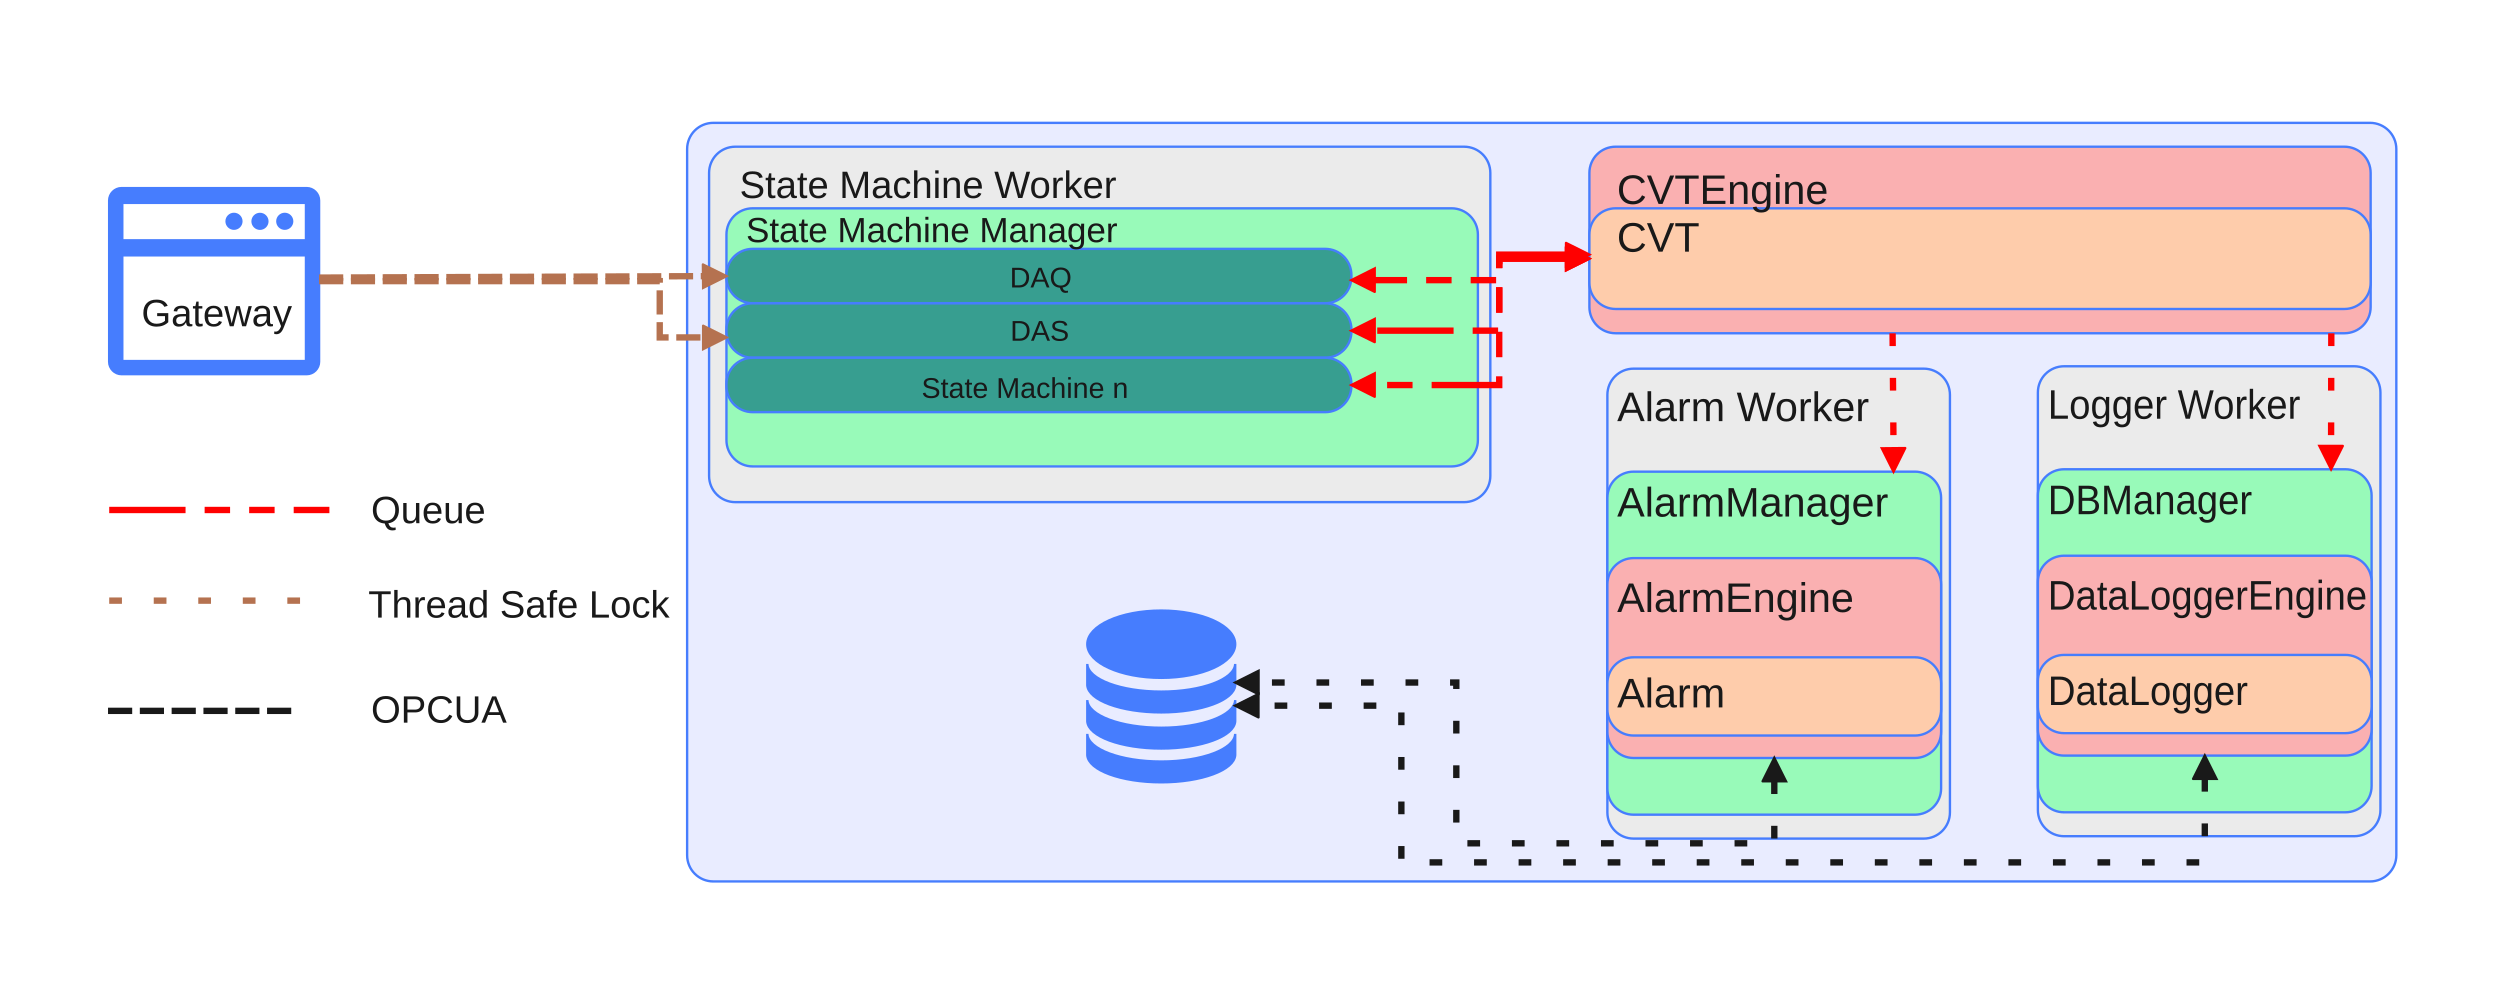
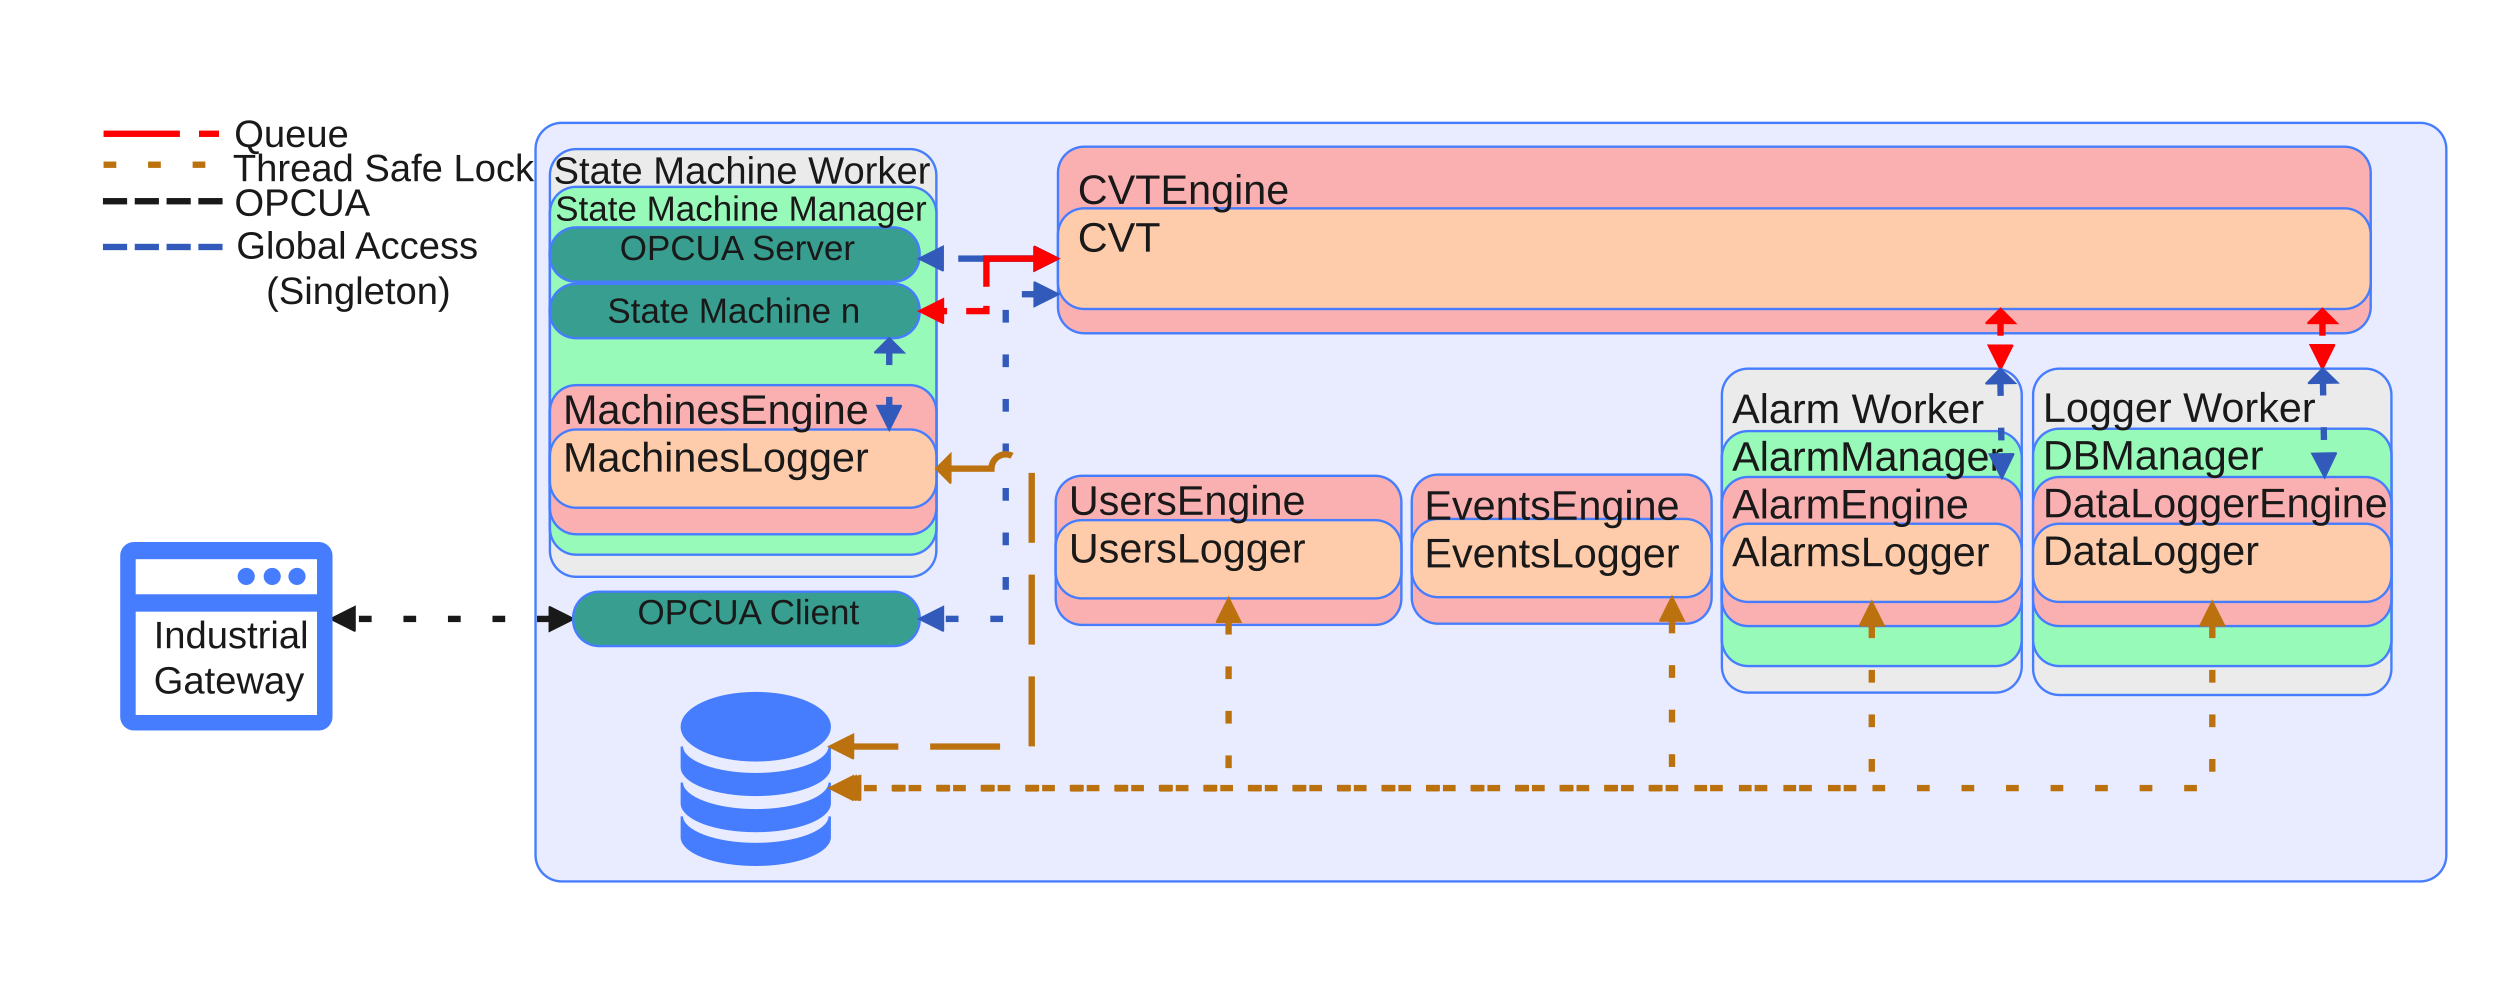
- <svg xmlns="http://www.w3.org/2000/svg" viewBox="0 0 1048 413" width="1048" height="413" version="1.1" id="svg69">
+ <svg xmlns="http://www.w3.org/2000/svg" viewBox="0 0 1048 413" height="413" width="1048" version="1.1" id="svg91">
  <defs id="defs2">
-     <linearGradient x2="3.497" y1="56" gradientUnits="userSpaceOnUse" x1="50.182" id="watermark_linear" y2="-11.905">
+     <linearGradient x2="3.497" y1="56" id="watermark_linear" x1="50.182" y2="-11.905" gradientUnits="userSpaceOnUse">
      <stop stop-color="#0066FF" id="stop1" />
      <stop stop-color="#66CCFF" offset="1" id="stop2" />
    </linearGradient>
  </defs>
-   <g transform="translate(5.5,5.5)" id="page1">
-     <rect x="0" fill="none" width="1038" y="0" height="403" id="rect2" />
-     <g transform="translate(282.543,46)" id="group1">
-       <path d="M11.0,.0L705.5,.0C711.5,.0,716.5,4.9,716.5,11.0L716.5,307.0C716.5,313.1,711.5,318.0,705.5,318.0L11.0,318.0C4.9,318.0,.0,313.1,.0,307.0L.0,11.0C.0,4.9,4.9,.0,11.0,.0z" stroke="#467dfe" stroke-width="1" fill="#e9ecff" id="shape2" fill-rule="nonzero" />
-     </g>
-     <g transform="translate(848.7786,148.041)" id="group3">
-       <path d="M11.0,.0L132.6,.0C138.7,.0,143.6,4.9,143.6,11.0L143.6,186.0C143.6,192.1,138.7,197.0,132.6,197.0L11.0,197.0C4.9,197.0,.0,192.1,.0,186.0L.0,11.0C.0,4.9,4.9,.0,11.0,.0z" stroke="#467dfe" stroke-width="1" fill="#ebebeb" id="shape4" fill-rule="nonzero" />
-     </g>
-     <g transform="translate(660.774,56)" id="group5">
-       <path d="M11.0,.0L316.5,.0C322.6,.0,327.5,4.9,327.5,11.0L327.5,67.2C327.5,73.3,322.6,78.2,316.5,78.2L11.0,78.2C4.9,78.2,.0,73.3,.0,67.2L.0,11.0C.0,4.9,4.9,.0,11.0,.0z" stroke="#467dfe" stroke-width="1" fill="#fab0b1" id="shape6" fill-rule="nonzero" />
-     </g>
-     <g transform="translate(450.2953,250.454)" id="group7">
+   <g id="page1" transform="translate(5.5,5.5)">
+     <rect y="0" height="403" x="0" fill="none" width="1038" id="rect2" />
+     <g id="group1" transform="translate(219,46)">
+       <path stroke-width="1" id="shape2" d="M11.0,.0L790.0,.0C796.1,.0,801.0,4.9,801.0,11.0L801.0,307.0C801.0,313.1,796.1,318.0,790.0,318.0L11.0,318.0C4.9,318.0,.0,313.1,.0,307.0L.0,11.0C.0,4.9,4.9,.0,11.0,.0z" fill="#e9ecff" stroke="#467dfe" fill-rule="nonzero" />
+     </g>
+     <g id="group3" transform="translate(846.7786,149.041)">
+       <path stroke-width="1" id="shape4" d="M11.0,.0L139.2,.0C145.3,.0,150.2,4.9,150.2,11.0L150.2,125.8C150.2,131.9,145.3,136.8,139.2,136.8L11.0,136.8C4.9,136.8,.0,131.9,.0,125.8L.0,11.0C.0,4.9,4.9,.0,11.0,.0z" fill="#ebebeb" stroke="#467dfe" fill-rule="nonzero" />
+     </g>
+     <g id="group5" transform="translate(438,56)">
+       <path stroke-width="1" id="shape6" d="M11.0,.0L539.3,.0C545.4,.0,550.3,4.9,550.3,11.0L550.3,67.2C550.3,73.3,545.4,78.2,539.3,78.2L11.0,78.2C4.9,78.2,.0,73.3,.0,67.2L.0,11.0C.0,4.9,4.9,.0,11.0,.0z" fill="#fab0b1" stroke="#467dfe" fill-rule="nonzero" />
+     </g>
+     <g id="group7" transform="translate(280.3182,285.041)">
      <g id="group9">
-         <path d="M31.0,28.2C48.1,28.2,62.0,21.9,62.0,14.1C62.0,6.3,48.1,.0,31.0,.0C13.9,.0,.0,6.3,.0,14.1C.0,21.9,13.9,28.2,31.0,28.2z" stroke="#467dfe" stroke-width="1" fill="#467dfe" id="shape10" fill-rule="nonzero" />
-         <path d="M31.0,11.6C14.0,11.6,.2,6.4,.0,.0L.0,8.9C.4,15.2,14.1,20.3,31.0,20.3C47.8,20.3,61.6,15.2,62.0,8.9L62.0,.0C61.8,6.4,48.0,11.6,31.0,11.6z" stroke="#467dfe" stroke-width="1" fill="#467dfe" transform="translate(0,22.3804)" id="shape11" fill-rule="nonzero" />
-         <path d="M31.0,11.6C14.0,11.6,.2,6.4,.0,.0L.0,8.9C.4,15.2,14.1,20.3,31.0,20.3C47.8,20.3,61.6,15.2,62.0,8.9L62.0,.0C61.8,6.4,48.0,11.6,31.0,11.6z" stroke="#467dfe" stroke-width="1" fill="#467dfe" transform="translate(0,37.5247)" id="shape12" fill-rule="nonzero" />
-         <path d="M31.0,11.6C14.0,11.6,.2,6.4,.0,.0L.0,8.9C.4,15.2,14.1,20.3,31.0,20.3C47.8,20.3,61.6,15.2,62.0,8.9L62.0,.0C61.8,6.4,48.0,11.6,31.0,11.6z" stroke="#467dfe" stroke-width="1" fill="#467dfe" transform="translate(0,51.687)" id="shape13" fill-rule="nonzero" />
+         <path stroke-width="1" id="shape10" d="M31.0,28.2C48.1,28.2,62.0,21.9,62.0,14.1C62.0,6.3,48.1,.0,31.0,.0C13.9,.0,.0,6.3,.0,14.1C.0,21.9,13.9,28.2,31.0,28.2z" fill="#467dfe" stroke="#467dfe" fill-rule="nonzero" />
+         <path stroke-width="1" id="shape11" d="M31.0,11.6C14.0,11.6,.2,6.4,.0,.0L.0,8.9C.4,15.2,14.1,20.3,31.0,20.3C47.8,20.3,61.6,15.2,62.0,8.9L62.0,.0C61.8,6.4,48.0,11.6,31.0,11.6z" transform="translate(0,22.3804)" fill="#467dfe" stroke="#467dfe" fill-rule="nonzero" />
+         <path stroke-width="1" id="shape12" d="M31.0,11.6C14.0,11.6,.2,6.4,.0,.0L.0,8.9C.4,15.2,14.1,20.3,31.0,20.3C47.8,20.3,61.6,15.2,62.0,8.9L62.0,.0C61.8,6.4,48.0,11.6,31.0,11.6z" transform="translate(0,37.5247)" fill="#467dfe" stroke="#467dfe" fill-rule="nonzero" />
+         <path stroke-width="1" id="shape13" d="M31.0,11.6C14.0,11.6,.2,6.4,.0,.0L.0,8.9C.4,15.2,14.1,20.3,31.0,20.3C47.8,20.3,61.6,15.2,62.0,8.9L62.0,.0C61.8,6.4,48.0,11.6,31.0,11.6z" transform="translate(0,51.687)" fill="#467dfe" stroke="#467dfe" fill-rule="nonzero" />
      </g>
    </g>
-     <g transform="translate(848.7786,191.215)" id="group14">
-       <path d="M11.0,.0L128.9,.0C135.0,.0,139.9,4.9,139.9,11.0L139.9,132.8C139.9,138.9,135.0,143.8,128.9,143.8L11.0,143.8C4.9,143.8,.0,138.9,.0,132.8L.0,11.0C.0,4.9,4.9,.0,11.0,.0z" stroke="#467dfe" stroke-width="1" fill="#98fab9" id="shape15" fill-rule="nonzero" />
-     </g>
-     <g transform="translate(660.774,81.8258)" id="group16">
-       <path d="M11.0,.0L316.5,.0C322.6,.0,327.5,4.9,327.5,11.0L327.5,31.2C327.5,37.2,322.6,42.2,316.5,42.2L11.0,42.2C4.9,42.2,.0,37.2,.0,31.2L.0,11.0C.0,4.9,4.9,.0,11.0,.0z" stroke="#467dfe" stroke-width="1" fill="#feccab" id="shape17" fill-rule="nonzero" />
-     </g>
-     <g transform="translate(668.3132,56.0002)" id="shape18">
+     <g id="group14" transform="translate(846.7786,174.215)">
+       <path stroke-width="1" id="shape15" d="M11.0,.0L139.2,.0C145.3,.0,150.2,4.9,150.2,11.0L150.2,88.5C150.2,94.6,145.3,99.5,139.2,99.5L11.0,99.5C4.9,99.5,.0,94.6,.0,88.5L.0,11.0C.0,4.9,4.9,.0,11.0,.0z" fill="#98fab9" stroke="#467dfe" fill-rule="nonzero" />
+     </g>
+     <g id="group16" transform="translate(438,81.8258)">
+       <path stroke-width="1" id="shape17" d="M11.0,.0L539.3,.0C545.4,.0,550.3,4.9,550.3,11.0L550.3,31.2C550.3,37.2,545.4,42.2,539.3,42.2L11.0,42.2C4.9,42.2,.0,37.2,.0,31.2L.0,11.0C.0,4.9,4.9,.0,11.0,.0z" fill="#feccab" stroke="#467dfe" fill-rule="nonzero" />
+     </g>
+     <g id="shape18" transform="translate(442.3132,56.0002)">
      <text xml:space="preserve" style="fill:#191919;font-family:Arial,PingFang SC,Mircrosoft YaHei,Arial;font-size:13.00pt" id="text3">
-         <tspan x="4.0" style="font-family:Arial,PingFang SC,Mircrosoft YaHei,Arial" y="24.0" id="tspan2">CVTEngine</tspan>
-         <tspan x="4.0" style="font-family:Arial,PingFang SC,Mircrosoft YaHei,Arial" y="44.0" id="tspan3">CVT</tspan>
-       </text>
-     </g>
-     <g transform="translate(848.7786,227.4533)" id="group19">
-       <path d="M11.0,.0L128.9,.0C135.0,.0,139.9,4.9,139.9,11.0L139.9,72.8C139.9,78.8,135.0,83.8,128.9,83.8L11.0,83.8C4.9,83.8,.0,78.8,.0,72.8L.0,11.0C.0,4.9,4.9,.0,11.0,.0z" stroke="#467dfe" stroke-width="1" fill="#fab0b1" id="shape20" fill-rule="nonzero" />
-     </g>
-     <g transform="translate(291.748,56)" id="group21">
-       <path d="M11.0,.0L316.5,.0C322.6,.0,327.5,4.9,327.5,11.0L327.5,138.0C327.5,144.1,322.6,149.0,316.5,149.0L11.0,149.0C4.9,149.0,.0,144.1,.0,138.0L.0,11.0C.0,4.9,4.9,.0,11.0,.0z" stroke="#467dfe" stroke-width="1" fill="#ebebeb" id="shape22" fill-rule="nonzero" />
-     </g>
-     <g transform="translate(299.028,81.826)" id="group23">
-       <path d="M11.0,.0L304.0,.0C310.0,.0,315.0,4.9,315.0,11.0L315.0,97.2C315.0,103.2,310.0,108.2,304.0,108.2L11.0,108.2C4.9,108.2,.0,103.2,.0,97.2L.0,11.0C.0,4.9,4.9,.0,11.0,.0z" stroke="#467dfe" stroke-width="1" fill="#98fab9" id="shape24" fill-rule="nonzero" />
-     </g>
-     <g transform="translate(299.018,98.8251)" id="group25">
-       <path d="M11.0,.0L251.0,.0C257.1,.0,262.0,4.9,262.0,11.0L262.0,11.8C262.0,17.9,257.1,22.8,251.0,22.8L11.0,22.8C4.9,22.8,.0,17.9,.0,11.8L.0,11.0C.0,4.9,4.9,.0,11.0,.0z" stroke="#467dfe" stroke-width="1" fill="#379e90" id="shape26" fill-rule="nonzero" />
-     </g>
-     <g transform="translate(370.295,110.607)" id="shape27">
-       <text xml:space="preserve" style="fill:#191919;font-family:Arial,PingFang SC,Mircrosoft YaHei,Arial;font-size:9.00pt" id="text4">
-         <tspan x="47.5" style="font-family:Arial,PingFang SC,Mircrosoft YaHei,Arial" y="4.4" id="tspan4">DAQ</tspan>
-       </text>
-     </g>
-     <g transform="translate(303.241,90.2112)" id="shape28">
+         <tspan y="24.0" x="4.0" style="font-family:Arial,PingFang SC,Mircrosoft YaHei,Arial" id="tspan2">CVTEngine</tspan>
+         <tspan y="44.0" x="4.0" style="font-family:Arial,PingFang SC,Mircrosoft YaHei,Arial" id="tspan3">CVT</tspan>
+       </text>
+     </g>
+     <g id="group19" transform="translate(846.7786,194.4533)">
+       <path stroke-width="1" id="shape20" d="M11.0,.0L139.2,.0C145.3,.0,150.2,4.9,150.2,11.0L150.2,51.5C150.2,57.6,145.3,62.5,139.2,62.5L11.0,62.5C4.9,62.5,.0,57.6,.0,51.5L.0,11.0C.0,4.9,4.9,.0,11.0,.0z" fill="#fab0b1" stroke="#467dfe" fill-rule="nonzero" />
+     </g>
+     <g id="group21" transform="translate(225.018,57)">
+       <path stroke-width="1" id="shape22" d="M11.0,.0L151.0,.0C157.0,.0,162.0,4.9,162.0,11.0L162.0,168.3C162.0,174.4,157.0,179.3,151.0,179.3L11.0,179.3C4.9,179.3,.0,174.4,.0,168.3L.0,11.0C.0,4.9,4.9,.0,11.0,.0z" fill="#ebebeb" stroke="#467dfe" fill-rule="nonzero" />
+     </g>
+     <g id="group23" transform="translate(225.028,72.826)">
+       <path stroke-width="1" id="shape24" d="M11.0,.0L151.0,.0C157.0,.0,162.0,4.9,162.0,11.0L162.0,143.2C162.0,149.2,157.0,154.2,151.0,154.2L11.0,154.2C4.9,154.2,.0,149.2,.0,143.2L.0,11.0C.0,4.9,4.9,.0,11.0,.0z" fill="#98fab9" stroke="#467dfe" fill-rule="nonzero" />
+     </g>
+     <g id="group25" transform="translate(225.018,89.8251)">
+       <path stroke-width="1" id="shape26" d="M11.0,.0L144.0,.0C150.1,.0,155.0,4.9,155.0,11.0L155.0,11.8C155.0,17.9,150.1,22.8,144.0,22.8L11.0,22.8C4.9,22.8,.0,17.9,.0,11.8L.0,11.0C.0,4.9,4.9,.0,11.0,.0z" fill="#379e90" stroke="#467dfe" fill-rule="nonzero" />
+     </g>
+     <g id="shape27" transform="translate(243.295,81.10698)">
+       <text xml:space="preserve" style="fill:#191919;font-family:Arial,PingFang SC,Mircrosoft YaHei,Arial;font-size:11.00pt" id="text4">
+         <tspan y="22.4" x="11.0" style="font-family:Arial,PingFang SC,Mircrosoft YaHei,Arial" id="tspan4">OPCUA Server</tspan>
+       </text>
+     </g>
+     <g id="shape28" transform="translate(223.241,81.2112)">
      <text xml:space="preserve" style="fill:#191919;font-family:Arial,PingFang SC,Mircrosoft YaHei,Arial;font-size:11.00pt" id="text5">
-         <tspan x="4.0" style="font-family:Arial,PingFang SC,Mircrosoft YaHei,Arial" y="5.8" id="tspan5">State Machine Manager</tspan>
-       </text>
-     </g>
-     <g transform="translate(300.2415,56.0002)" id="shape29">
+         <tspan y="5.8" x="4.0" style="font-family:Arial,PingFang SC,Mircrosoft YaHei,Arial" id="tspan5">State Machine Manager</tspan>
+       </text>
+     </g>
+     <g id="shape29" transform="translate(222.2415,50.0002)">
      <text xml:space="preserve" style="fill:#191919;font-family:Arial,PingFang SC,Mircrosoft YaHei,Arial;font-size:12.00pt" id="text6">
-         <tspan x="4.3" style="font-family:Arial,PingFang SC,Mircrosoft YaHei,Arial" y="21.5" id="tspan6">State Machine Worker</tspan>
-       </text>
-     </g>
-     <g transform="translate(848.7786,269.0412)" id="group30">
-       <path d="M11.0,.0L128.9,.0C135.0,.0,139.9,4.9,139.9,11.0L139.9,21.8C139.9,27.9,135.0,32.8,128.9,32.8L11.0,32.8C4.9,32.8,.0,27.9,.0,21.8L.0,11.0C.0,4.9,4.9,.0,11.0,.0z" stroke="#467dfe" stroke-width="1" fill="#feccab" id="shape31" fill-rule="nonzero" />
-     </g>
-     <g transform="matrix(0.9257489,0,0,1,849.1773,146.041)" id="shape32">
-       <text xml:space="preserve" style="font-size:17.333px;font-family:Arial, 'PingFang SC', 'Mircrosoft YaHei', Arial;fill:#191919" id="text10">
-         <tspan x="4.1" style="font-family:Arial, 'PingFang SC', 'Mircrosoft YaHei', Arial" y="24" id="tspan7">Logger Worker</tspan>
-         <tspan x="4.1" style="font-family:Arial, 'PingFang SC', 'Mircrosoft YaHei', Arial" y="64" id="tspan8">DBManager</tspan>
-         <tspan x="4.1" style="font-family:Arial, 'PingFang SC', 'Mircrosoft YaHei', Arial" y="104" id="tspan9">DataLoggerEngine</tspan>
-         <tspan x="4.1" style="font-family:Arial, 'PingFang SC', 'Mircrosoft YaHei', Arial" y="144" id="tspan10">DataLogger</tspan>
-       </text>
-     </g>
-     <g transform="translate(918.752,311.2148)" id="shape33">
-       <path d="M.0,9.8L.0,44.8L-336.8,44.8L-336.8,-20.9L-396.7,-20.9" stroke="#191919" stroke-width="2.667" stroke-dasharray="5.333,13.333" fill="none" id="path10" />
-       <path d="M-4.9,9.8L.0,.0L4.9,9.8L-4.9,9.8" stroke-linecap="round" stroke="#191919" stroke-width="1" fill="#191919" id="path11" />
-       <path d="M-396.7,-16.0L-406.5,-20.9L-396.7,-25.8L-396.7,-16.0" stroke-linecap="round" stroke="#191919" stroke-width="1" fill="#191919" id="path12" />
-     </g>
-     <g transform="translate(971.7868,134.238)" id="shape34">
-       <path d="M.0,.0L-0.1,47.2" stroke="#ff0000" stroke-width="2.667" stroke-dasharray="5.333,13.333" fill="none" id="path13" />
-       <path d="M4.8,47.2L-0.1,57.0L-5.0,47.2L4.8,47.2" stroke-linecap="round" stroke="#ff0000" stroke-width="1" fill="#ff0000" id="path14" />
-     </g>
-     <g transform="translate(660.774,101.239)" id="shape35">
-       <path d="M-9.8,.0L-37.8,.0L-37.8,10.7L-90.0,10.7" stroke="#ff0000" stroke-width="2.667" stroke-dasharray="32,8,10.667,8,10.667,8" fill="none" id="path15" />
-       <path d="M-9.8,-4.9L.0,.0L-9.8,4.9L-9.8,-4.9" stroke-linecap="round" stroke="#ff0000" stroke-width="1" fill="#ff0000" id="path16" />
-       <path d="M-90.0,15.6L-99.8,10.7L-90.0,5.8L-90.0,15.6" stroke-linecap="round" stroke="#ff0000" stroke-width="1" fill="#ff0000" id="path17" />
-     </g>
-     <path d="M.0,.0L92.3,.0" stroke="#b57250" stroke-width="2.667" stroke-dasharray="5.333,13.333" fill="none" transform="translate(40.2822,246.289)" id="shape36" />
-     <path d="M.0,.0L92.3,.0" stroke="#ff0000" stroke-width="2.667" stroke-dasharray="32,8,10.667,8,10.667,8" fill="none" transform="translate(40.2822,208.289)" id="shape37" />
-     <g transform="translate(144.542,203.711)" id="shape38">
-       <text xml:space="preserve" style="fill:#191919;font-family:Arial,PingFang SC,Mircrosoft YaHei,Arial;font-size:12.00pt" id="text17">
-         <tspan x="5.5" style="font-family:Arial,PingFang SC,Mircrosoft YaHei,Arial" y="10.1" id="tspan17">Queue</tspan>
-       </text>
-     </g>
-     <g transform="translate(143.282,243.289)" id="shape39">
+         <tspan y="21.5" x="4.3" style="font-family:Arial,PingFang SC,Mircrosoft YaHei,Arial" id="tspan6">State Machine Worker</tspan>
+       </text>
+     </g>
+     <g id="group30" transform="translate(846.7786,214.0412)">
+       <path stroke-width="1" id="shape31" d="M11.0,.0L139.2,.0C145.3,.0,150.2,4.9,150.2,11.0L150.2,21.8C150.2,27.9,145.3,32.8,139.2,32.8L11.0,32.8C4.9,32.8,.0,27.9,.0,21.8L.0,11.0C.0,4.9,4.9,.0,11.0,.0z" fill="#feccab" stroke="#467dfe" fill-rule="nonzero" />
+     </g>
+     <g id="shape32" transform="translate(846.7785,146.041)">
+       <text xml:space="preserve" style="fill:#191919;font-family:Arial,PingFang SC,Mircrosoft YaHei,Arial;font-size:13.00pt" id="text10">
+         <tspan y="25.3" x="4.1" style="font-family:Arial,PingFang SC,Mircrosoft YaHei,Arial" id="tspan7">Logger Worker</tspan>
+         <tspan y="45.3" x="4.1" style="font-family:Arial,PingFang SC,Mircrosoft YaHei,Arial" id="tspan8">DBManager</tspan>
+         <tspan y="65.3" x="4.1" style="font-family:Arial,PingFang SC,Mircrosoft YaHei,Arial" id="tspan9">DataLoggerEngine</tspan>
+         <tspan y="85.3" x="4.1" style="font-family:Arial,PingFang SC,Mircrosoft YaHei,Arial" id="tspan10">DataLogger</tspan>
+       </text>
+     </g>
+     <g id="shape33" transform="translate(921.8971,246.8669)">
+       <path stroke-width="2.667" d="M.0,9.8L.0,78.0L-569.8,78.0" fill="none" stroke="#bb720e" stroke-dasharray="5.333,13.333" id="path10" />
+       <path stroke-linecap="round" stroke-width="1" d="M-4.9,9.8L.0,.0L4.9,9.8L-4.9,9.8" fill="#bb720e" stroke="#bb720e" id="path11" />
+       <path stroke-linecap="round" stroke-width="1" d="M-569.8,82.9L-579.6,78.0L-569.8,73.1L-569.8,82.9" fill="#bb720e" stroke="#bb720e" id="path12" />
+     </g>
+     <g id="shape34" transform="translate(968.0621,124.0001)">
+       <path stroke-width="2.667" d="M.0,5.9L.0,15.2" fill="none" stroke="#ff0000" stroke-dasharray="5.333,13.333" id="path13" />
+       <path stroke-linecap="round" stroke-width="1" d="M-5.9,5.9L.0,.0L5.9,5.9L-5.9,5.9" fill="#ff0000" stroke="#ff0000" id="path14" />
+       <path stroke-linecap="round" stroke-width="1" d="M4.9,15.2L.0,25.0L-4.9,15.2L4.9,15.2" fill="#ff0000" stroke="#ff0000" id="path15" />
+     </g>
+     <g id="shape35" transform="translate(438,102.9129)">
+       <path stroke-width="2.667" d="M-9.8,.0L-48.3,.0" fill="none" stroke="#315abb" stroke-dasharray="32,8,10.667,8,10.667,8" id="path16" />
+       <path stroke-linecap="round" stroke-width="1" d="M-9.8,-4.9L.0,.0L-9.8,4.9L-9.8,-4.9" fill="#315abb" stroke="#315abb" id="path17" />
+       <path stroke-linecap="round" stroke-width="1" d="M-48.3,4.9L-58.1,.0L-48.3,-4.9L-48.3,4.9" fill="#315abb" stroke="#315abb" id="path18" />
+     </g>
+     <path stroke-width="2.667" id="shape36" d="M.0,.0L50.2,.0" transform="translate(37.91561,63.5491)" fill="none" stroke="#bb720e" stroke-dasharray="5.333,13.333" />
+     <path stroke-width="2.667" id="shape37" d="M.0,.0L48.4,.0" transform="translate(37.91561,50.578)" fill="none" stroke="#ff0000" stroke-dasharray="32,8,10.667,8,10.667,8" />
+     <g id="shape38" transform="translate(86.77903,46)">
      <text xml:space="preserve" style="fill:#191919;font-family:Arial,PingFang SC,Mircrosoft YaHei,Arial;font-size:12.00pt" id="text18">
-         <tspan x="5.6" style="font-family:Arial,PingFang SC,Mircrosoft YaHei,Arial" y="10.1" id="tspan18">Thread Safe Lock </tspan>
-       </text>
-     </g>
-     <path d="M.0,.0L78.8,.0" stroke="#191919" stroke-width="2.667" stroke-dasharray="10.133,3.2" fill="none" transform="translate(39.784,292.494)" id="shape40" />
-     <g transform="translate(143.542,279.9451)" id="shape41">
+         <tspan y="10.1" x="5.9" style="font-family:Arial,PingFang SC,Mircrosoft YaHei,Arial" id="tspan18">Queue</tspan>
+       </text>
+     </g>
+     <g id="shape39" transform="translate(85.50074,61.55391)">
      <text xml:space="preserve" style="fill:#191919;font-family:Arial,PingFang SC,Mircrosoft YaHei,Arial;font-size:12.00pt" id="text19">
-         <tspan x="6.5" style="font-family:Arial,PingFang SC,Mircrosoft YaHei,Arial" y="17.5" id="tspan19">OPCUA</tspan>
-       </text>
-     </g>
-     <g transform="translate(668.3136,149.041)" id="group42">
-       <path d="M11.0,.0L132.6,.0C138.7,.0,143.6,4.9,143.6,11.0L143.6,186.0C143.6,192.1,138.7,197.0,132.6,197.0L11.0,197.0C4.9,197.0,.0,192.1,.0,186.0L.0,11.0C.0,4.9,4.9,.0,11.0,.0z" stroke="#467dfe" stroke-width="1" fill="#ebebeb" id="shape43" fill-rule="nonzero" />
-     </g>
-     <g transform="translate(668.3136,192.215)" id="group44">
-       <path d="M11.0,.0L128.9,.0C135.0,.0,139.9,4.9,139.9,11.0L139.9,132.8C139.9,138.9,135.0,143.8,128.9,143.8L11.0,143.8C4.9,143.8,.0,138.9,.0,132.8L.0,11.0C.0,4.9,4.9,.0,11.0,.0z" stroke="#467dfe" stroke-width="1" fill="#98fab9" id="shape45" fill-rule="nonzero" />
-     </g>
-     <g transform="translate(668.3136,228.4533)" id="group46">
-       <path d="M11.0,.0L128.9,.0C135.0,.0,139.9,4.9,139.9,11.0L139.9,72.8C139.9,78.8,135.0,83.8,128.9,83.8L11.0,83.8C4.9,83.8,.0,78.8,.0,72.8L.0,11.0C.0,4.9,4.9,.0,11.0,.0z" stroke="#467dfe" stroke-width="1" fill="#fab0b1" id="shape47" fill-rule="nonzero" />
-     </g>
-     <g transform="translate(668.3136,270.0412)" id="group48">
-       <path d="M11.0,.0L128.9,.0C135.0,.0,139.9,4.9,139.9,11.0L139.9,21.8C139.9,27.9,135.0,32.8,128.9,32.8L11.0,32.8C4.9,32.8,.0,27.9,.0,21.8L.0,11.0C.0,4.9,4.9,.0,11.0,.0z" stroke="#467dfe" stroke-width="1" fill="#feccab" id="shape49" fill-rule="nonzero" />
-     </g>
-     <g transform="translate(668.3136,147.041)" id="shape50">
-       <text xml:space="preserve" style="fill:#191919;font-family:Arial,PingFang SC,Mircrosoft YaHei,Arial;font-size:13.00pt" id="text23">
-         <tspan x="4.1" style="font-family:Arial,PingFang SC,Mircrosoft YaHei,Arial" y="24.0" id="tspan20">Alarm Worker</tspan>
-         <tspan x="4.1" style="font-family:Arial,PingFang SC,Mircrosoft YaHei,Arial" y="64.0" id="tspan21">AlarmManager</tspan>
-         <tspan x="4.1" style="font-family:Arial,PingFang SC,Mircrosoft YaHei,Arial" y="104.0" id="tspan22">AlarmEngine</tspan>
-         <tspan x="4.1" style="font-family:Arial,PingFang SC,Mircrosoft YaHei,Arial" y="144.0" id="tspan23">Alarm</tspan>
-       </text>
-     </g>
-     <g transform="translate(738.287,312.2148)" id="shape51">
-       <path d="M.0,9.8L.0,35.8L-133.3,35.8L-133.3,-31.6L-216.2,-31.6" stroke="#191919" stroke-width="2.667" stroke-dasharray="5.333,13.333" fill="none" id="path23" />
-       <path d="M-4.9,9.8L.0,.0L4.9,9.8L-4.9,9.8" stroke-linecap="round" stroke="#191919" stroke-width="1" fill="#191919" id="path24" />
-       <path d="M-216.2,-26.7L-226.0,-31.6L-216.2,-36.5L-216.2,-26.7" stroke-linecap="round" stroke="#191919" stroke-width="1" fill="#191919" id="path25" />
-     </g>
-     <g transform="translate(787.8686,134.238)" id="shape52">
-       <path d="M.0,.0L.4,48.2" stroke="#ff0000" stroke-width="2.667" stroke-dasharray="5.333,13.333" fill="none" id="path26" />
-       <path d="M5.3,48.1L.4,58.0L-4.5,48.2L5.3,48.1" stroke-linecap="round" stroke="#ff0000" stroke-width="1" fill="#ff0000" id="path27" />
-     </g>
-     <g transform="translate(299.028,121.6511)" id="group53">
-       <path d="M11.0,.0L251.0,.0C257.1,.0,262.0,4.9,262.0,11.0L262.0,11.8C262.0,17.9,257.1,22.8,251.0,22.8L11.0,22.8C4.9,22.8,.0,17.9,.0,11.8L.0,11.0C.0,4.9,4.9,.0,11.0,.0z" stroke="#467dfe" stroke-width="1" fill="#379e90" id="shape54" fill-rule="nonzero" />
-     </g>
-     <g transform="translate(299.018,144.4761)" id="group55">
-       <path d="M11.0,.0L251.0,.0C257.1,.0,262.0,4.9,262.0,11.0L262.0,11.8C262.0,17.9,257.1,22.8,251.0,22.8L11.0,22.8C4.9,22.8,.0,17.9,.0,11.8L.0,11.0C.0,4.9,4.9,.0,11.0,.0z" stroke="#467dfe" stroke-width="1" fill="#379e90" id="shape56" fill-rule="nonzero" />
-     </g>
-     <g transform="translate(364.295,160.5)" id="shape57">
-       <text xml:space="preserve" style="fill:#191919;font-family:Arial,PingFang SC,Mircrosoft YaHei,Arial;font-size:9.00pt" id="text27">
-         <tspan x="16.5" style="font-family:Arial,PingFang SC,Mircrosoft YaHei,Arial" y="0.8" id="tspan27">State Machine n</tspan>
-       </text>
-     </g>
-     <g transform="translate(370.009,132.4329)" id="shape58">
-       <text xml:space="preserve" style="fill:#191919;font-family:Arial,PingFang SC,Mircrosoft YaHei,Arial;font-size:9.00pt" id="text28">
-         <tspan x="48.0" style="font-family:Arial,PingFang SC,Mircrosoft YaHei,Arial" y="4.9" id="tspan28">DAS</tspan>
-       </text>
-     </g>
-     <g transform="translate(40.26,73.35)" id="group59">
+         <tspan y="8.9" x="6.6" style="font-family:Arial,PingFang SC,Mircrosoft YaHei,Arial" id="tspan19">Thread Safe Lock </tspan>
+       </text>
+     </g>
+     <path stroke-width="2.667" id="shape40" d="M.0,.0L50.5,.0" transform="translate(37.65425,78.85371)" fill="none" stroke="#191919" stroke-dasharray="10.133,3.2" />
+     <g id="shape41" transform="translate(85.76452,75.64241)">
+       <text xml:space="preserve" style="fill:#191919;font-family:Arial,PingFang SC,Mircrosoft YaHei,Arial;font-size:12.00pt" id="text20">
+         <tspan y="9.3" x="7.0" style="font-family:Arial,PingFang SC,Mircrosoft YaHei,Arial" id="tspan20">OPCUA</tspan>
+       </text>
+     </g>
+     <g id="group42" transform="translate(716.3136,149.041)">
+       <path stroke-width="1" id="shape43" d="M11.0,.0L114.7,.0C120.8,.0,125.7,4.9,125.7,11.0L125.7,124.8C125.7,130.9,120.8,135.8,114.7,135.8L11.0,135.8C4.9,135.8,.0,130.9,.0,124.8L.0,11.0C.0,4.9,4.9,.0,11.0,.0z" fill="#ebebeb" stroke="#467dfe" fill-rule="nonzero" />
+     </g>
+     <g id="group44" transform="translate(716.3136,175.215)">
+       <path stroke-width="1" id="shape45" d="M11.0,.0L114.7,.0C120.8,.0,125.7,4.9,125.7,11.0L125.7,87.5C125.7,93.6,120.8,98.5,114.7,98.5L11.0,98.5C4.9,98.5,.0,93.6,.0,87.5L.0,11.0C.0,4.9,4.9,.0,11.0,.0z" fill="#98fab9" stroke="#467dfe" fill-rule="nonzero" />
+     </g>
+     <g id="group46" transform="translate(716.3136,194.4533)">
+       <path stroke-width="1" id="shape47" d="M11.0,.0L114.7,.0C120.8,.0,125.7,4.9,125.7,11.0L125.7,51.5C125.7,57.6,120.8,62.5,114.7,62.5L11.0,62.5C4.9,62.5,.0,57.6,.0,51.5L.0,11.0C.0,4.9,4.9,.0,11.0,.0z" fill="#fab0b1" stroke="#467dfe" fill-rule="nonzero" />
+     </g>
+     <g id="group48" transform="translate(716.3136,214.0412)">
+       <path stroke-width="1" id="shape49" d="M11.0,.0L114.7,.0C120.8,.0,125.7,4.9,125.7,11.0L125.7,21.8C125.7,27.9,120.8,32.8,114.7,32.8L11.0,32.8C4.9,32.8,.0,27.9,.0,21.8L.0,11.0C.0,4.9,4.9,.0,11.0,.0z" fill="#feccab" stroke="#467dfe" fill-rule="nonzero" />
+     </g>
+     <g id="shape50" transform="translate(716.3136,147.041)">
+       <text xml:space="preserve" style="fill:#191919;font-family:Arial,PingFang SC,Mircrosoft YaHei,Arial;font-size:13.00pt" id="text24">
+         <tspan y="24.8" x="4.3" style="font-family:Arial,PingFang SC,Mircrosoft YaHei,Arial" id="tspan21">Alarm Worker</tspan>
+         <tspan y="44.8" x="4.3" style="font-family:Arial,PingFang SC,Mircrosoft YaHei,Arial" id="tspan22">AlarmManager</tspan>
+         <tspan y="64.8" x="4.3" style="font-family:Arial,PingFang SC,Mircrosoft YaHei,Arial" id="tspan23">AlarmEngine</tspan>
+         <tspan y="84.8" x="4.3" style="font-family:Arial,PingFang SC,Mircrosoft YaHei,Arial" id="tspan24">AlarmsLogger</tspan>
+       </text>
+     </g>
+     <g id="shape51" transform="translate(234.748,253.954)">
+       <path stroke-width="2.667" d="M-9.8,.0L-91.6,-0.0" fill="none" stroke="#191919" stroke-dasharray="5.333,13.333" id="path24" />
+       <path stroke-linecap="round" stroke-width="1" d="M-9.8,-4.9L.0,.0L-9.8,4.9L-9.8,-4.9" fill="#191919" stroke="#191919" id="path25" />
+       <path stroke-linecap="round" stroke-width="1" d="M-91.6,4.9L-101.4,-0.0L-91.6,-4.9L-91.6,4.9" fill="#191919" stroke="#191919" id="path26" />
+     </g>
+     <g id="shape52" transform="translate(833.1168,124.0001)">
+       <path stroke-width="2.667" d="M.0,5.9L.0,15.4" fill="none" stroke="#ff0000" stroke-dasharray="5.333,13.333" id="path27" />
+       <path stroke-linecap="round" stroke-width="1" d="M-5.9,5.9L.0,.0L5.9,5.9L-5.9,5.9" fill="#ff0000" stroke="#ff0000" id="path28" />
+       <path stroke-linecap="round" stroke-width="1" d="M4.9,15.4L.0,25.2L-4.9,15.4L4.9,15.4" fill="#ff0000" stroke="#ff0000" id="path29" />
+     </g>
+     <g id="group53" transform="translate(234.748,242.5411)">
+       <path stroke-width="1" id="shape54" d="M11.0,.0L134.3,.0C140.3,.0,145.3,4.9,145.3,11.0L145.3,11.8C145.3,17.9,140.3,22.8,134.3,22.8L11.0,22.8C4.9,22.8,.0,17.9,.0,11.8L.0,11.0C.0,4.9,4.9,.0,11.0,.0z" fill="#379e90" stroke="#467dfe" fill-rule="nonzero" />
+     </g>
+     <g id="group55" transform="translate(225.018,113.4761)">
+       <path stroke-width="1" id="shape56" d="M11.0,.0L144.0,.0C150.1,.0,155.0,4.9,155.0,11.0L155.0,11.8C155.0,17.9,150.1,22.8,144.0,22.8L11.0,22.8C4.9,22.8,.0,17.9,.0,11.8L.0,11.0C.0,4.9,4.9,.0,11.0,.0z" fill="#379e90" stroke="#467dfe" fill-rule="nonzero" />
+     </g>
+     <g id="shape57" transform="translate(242.314,95)">
+       <text xml:space="preserve" style="fill:#191919;font-family:Arial,PingFang SC,Mircrosoft YaHei,Arial;font-size:11.00pt" id="text29">
+         <tspan y="34.8" x="6.8" style="font-family:Arial,PingFang SC,Mircrosoft YaHei,Arial" id="tspan29">State Machine n</tspan>
+       </text>
+     </g>
+     <g id="shape58" transform="translate(247.739,233.8655)">
+       <text xml:space="preserve" style="fill:#191919;font-family:Arial,PingFang SC,Mircrosoft YaHei,Arial;font-size:11.00pt" id="text30">
+         <tspan y="22.3" x="14.0" style="font-family:Arial,PingFang SC,Mircrosoft YaHei,Arial" id="tspan30">OPCUA Client</tspan>
+       </text>
+     </g>
+     <g id="group59" transform="translate(45.3899,222.215)">
      <g id="group61">
-         <path d="M3.1,6.2C4.8,6.2,6.2,4.8,6.2,3.1C6.2,1.4,4.8,.0,3.1,.0C1.4,.0,.0,1.4,.0,3.1C.0,4.8,1.4,6.2,3.1,6.2z" stroke="#467dfe" stroke-width="1" fill="#467dfe" transform="translate(70.50733,10.81834)" id="shape62" fill-rule="nonzero" />
-         <path d="M3.1,6.2C4.8,6.2,6.2,4.8,6.2,3.1C6.2,1.4,4.8,.0,3.1,.0C1.4,.0,.0,1.4,.0,3.1C.0,4.8,1.4,6.2,3.1,6.2z" stroke="#467dfe" stroke-width="1" fill="#467dfe" transform="translate(60.11913,10.83423)" id="shape63" fill-rule="nonzero" />
-         <path d="M3.1,6.2C4.8,6.2,6.2,4.8,6.2,3.1C6.2,1.4,4.8,.0,3.1,.0C1.4,.0,.0,1.4,.0,3.1C.0,4.8,1.4,6.2,3.1,6.2z" stroke="#467dfe" stroke-width="1" fill="#467dfe" transform="translate(49.22563,10.81834)" id="shape64" fill-rule="nonzero" />
-         <path d="M82.8,.0L5.2,.0C2.3,.0,.0,2.4,.0,5.2L.0,72.8C.0,75.6,2.3,78.0,5.2,78.0L82.8,78.0C85.7,78.0,88.0,75.6,88.0,72.8L88.0,5.2C88.0,2.3,85.6,.0,82.8,.0zM82.5,72.5L5.5,72.5L5.5,28.2L82.5,28.2L82.5,72.5L82.5,72.5zM82.5,21.9L5.5,21.9L5.5,6.2L82.5,6.2L82.5,21.9L82.5,21.9z" stroke="#467dfe" stroke-width="1" fill="#467dfe" id="shape65" fill-rule="nonzero" />
+         <path stroke-width="1" id="shape62" d="M3.1,6.2C4.8,6.2,6.2,4.8,6.2,3.1C6.2,1.4,4.8,.0,3.1,.0C1.4,.0,.0,1.4,.0,3.1C.0,4.8,1.4,6.2,3.1,6.2z" transform="translate(70.50733,10.81834)" fill="#467dfe" stroke="#467dfe" fill-rule="nonzero" />
+         <path stroke-width="1" id="shape63" d="M3.1,6.2C4.8,6.2,6.2,4.8,6.2,3.1C6.2,1.4,4.8,.0,3.1,.0C1.4,.0,.0,1.4,.0,3.1C.0,4.8,1.4,6.2,3.1,6.2z" transform="translate(60.11913,10.83423)" fill="#467dfe" stroke="#467dfe" fill-rule="nonzero" />
+         <path stroke-width="1" id="shape64" d="M3.1,6.2C4.8,6.2,6.2,4.8,6.2,3.1C6.2,1.4,4.8,.0,3.1,.0C1.4,.0,.0,1.4,.0,3.1C.0,4.8,1.4,6.2,3.1,6.2z" transform="translate(49.22563,10.81834)" fill="#467dfe" stroke="#467dfe" fill-rule="nonzero" />
+         <path stroke-width="1" id="shape65" d="M82.8,.0L5.2,.0C2.3,.0,.0,2.4,.0,5.2L.0,72.8C.0,75.6,2.3,78.0,5.2,78.0L82.8,78.0C85.7,78.0,88.0,75.6,88.0,72.8L88.0,5.2C88.0,2.3,85.6,.0,82.8,.0zM82.5,72.5L5.5,72.5L5.5,28.2L82.5,28.2L82.5,72.5L82.5,72.5zM82.5,21.9L5.5,21.9L5.5,6.2L82.5,6.2L82.5,21.9L82.5,21.9z" fill="#467dfe" stroke="#467dfe" fill-rule="nonzero" />
      </g>
    </g>
-     <g transform="translate(47.3899,115.1736)" id="shape66">
-       <text xml:space="preserve" style="fill:#191919;font-family:Arial,PingFang SC,Mircrosoft YaHei,Arial;font-size:12.00pt" id="text29">
-         <tspan x="6.4" style="font-family:Arial,PingFang SC,Mircrosoft YaHei,Arial" y="16.1" id="tspan29">Gateway</tspan>
-       </text>
-     </g>
-     <g transform="translate(128.26,110.865)" id="shape67">
-       <path d="M.0,.0L161.0,-0.6" stroke="#b57250" stroke-width="2.667" stroke-dasharray="10.133,3.2" fill="none" id="path29" />
-       <path d="M160.9,-5.5L170.8,-0.6L161.0,4.3L160.9,-5.5" stroke-linecap="round" stroke="#b57250" stroke-width="1" fill="#b57250" id="path30" />
-     </g>
-     <g transform="translate(128.26,112.35)" id="shape68">
-       <path d="M.0,.0L142.8,.0L142.8,23.6L161.0,23.6" stroke="#b57250" stroke-width="2.667" stroke-dasharray="10.133,3.2" fill="none" id="path31" />
-       <path d="M161.0,18.7L170.8,23.6L161.0,28.5L161.0,18.7" stroke-linecap="round" stroke="#b57250" stroke-width="1" fill="#b57250" id="path32" />
-     </g>
-     <g transform="translate(660.774,102.913)" id="shape69">
-       <path d="M-9.8,.0L-37.8,.0L-37.8,30.2L-90.0,30.2" stroke="#ff0000" stroke-width="2.667" stroke-dasharray="32,8,10.667,8,10.667,8" fill="none" id="path33" />
-       <path d="M-9.8,-4.9L.0,.0L-9.8,4.9L-9.8,-4.9" stroke-linecap="round" stroke="#ff0000" stroke-width="1" fill="#ff0000" id="path34" />
-       <path d="M-90.0,35.0L-99.8,30.2L-90.0,25.3L-90.0,35.0" stroke-linecap="round" stroke="#ff0000" stroke-width="1" fill="#ff0000" id="path35" />
-     </g>
-     <g transform="translate(660.774,102.913)" id="shape70">
-       <path d="M-9.8,.0L-37.8,.0L-37.8,53.0L-90.0,53.0" stroke="#ff0000" stroke-width="2.667" stroke-dasharray="32,8,10.667,8,10.667,8" fill="none" id="path36" />
-       <path d="M-9.8,-4.9L.0,.0L-9.8,4.9L-9.8,-4.9" stroke-linecap="round" stroke="#ff0000" stroke-width="1" fill="#ff0000" id="path37" />
-       <path d="M-90.0,57.9L-99.8,53.0L-90.0,48.1L-90.0,57.9" stroke-linecap="round" stroke="#ff0000" stroke-width="1" fill="#ff0000" id="path38" />
+     <g id="shape66" transform="translate(52.5198,242.1277)">
+       <text xml:space="preserve" style="fill:#191919;font-family:Arial,PingFang SC,Mircrosoft YaHei,Arial;font-size:12.00pt" id="text32">
+         <tspan y="24.1" x="6.4" style="font-family:Arial,PingFang SC,Mircrosoft YaHei,Arial" id="tspan31">Industrial</tspan>
+         <tspan y="43.1" x="6.4" style="font-family:Arial,PingFang SC,Mircrosoft YaHei,Arial" id="tspan32">Gateway</tspan>
+       </text>
+     </g>
+     <g id="shape67" transform="translate(438,117.8392)">
+       <path stroke-width="2.667" d="M-9.8,.0L-21.9,.0L-21.9,136.1L-48.2,136.1" fill="none" stroke="#315abb" stroke-dasharray="5.333,13.333" id="path32" />
+       <path stroke-linecap="round" stroke-width="1" d="M-9.8,-4.9L.0,.0L-9.8,4.9L-9.8,-4.9" fill="#315abb" stroke="#315abb" id="path33" />
+       <path stroke-linecap="round" stroke-width="1" d="M-48.2,141.0L-58.0,136.1L-48.2,131.2L-48.2,141.0" fill="#315abb" stroke="#315abb" id="path34" />
+     </g>
+     <g id="shape68" transform="translate(438,102.9129)">
+       <path stroke-width="2.667" d="M-9.8,.0L-30.0,.0L-30.0,22.0L-48.2,22.0" fill="none" stroke="#ff0000" stroke-dasharray="32,8,10.667,8,10.667,8" id="path35" />
+       <path stroke-linecap="round" stroke-width="1" d="M-9.8,-4.9L.0,.0L-9.8,4.9L-9.8,-4.9" fill="#ff0000" stroke="#ff0000" id="path36" />
+       <path stroke-linecap="round" stroke-width="1" d="M-48.2,26.9L-58.0,22.0L-48.2,17.1L-48.2,26.9" fill="#ff0000" stroke="#ff0000" id="path37" />
+     </g>
+     <path stroke-width="2.667" id="shape69" d="M.0,.0L50.5,.0" transform="translate(37.65425,98.03643)" fill="none" stroke="#315abb" stroke-dasharray="10.133,3.2" />
+     <g id="shape70" transform="translate(87.24267,82.8251)">
+       <text xml:space="preserve" style="fill:#191919;font-family:Arial,PingFang SC,Mircrosoft YaHei,Arial;font-size:12.00pt" id="text38">
+         <tspan y="20.1" x="6.3" style="font-family:Arial,PingFang SC,Mircrosoft YaHei,Arial" id="tspan37">Global Access </tspan>
+         <tspan y="39.1" x="18.8" style="font-family:Arial,PingFang SC,Mircrosoft YaHei,Arial" id="tspan38">(Singleton)</tspan>
+       </text>
+     </g>
+     <g id="group71" transform="translate(586.3136,193.4533)">
+       <path stroke-width="1" id="shape72" d="M11.0,.0L114.7,.0C120.8,.0,125.7,4.9,125.7,11.0L125.7,51.5C125.7,57.6,120.8,62.5,114.7,62.5L11.0,62.5C4.9,62.5,.0,57.6,.0,51.5L.0,11.0C.0,4.9,4.9,.0,11.0,.0z" fill="#fab0b1" stroke="#467dfe" fill-rule="nonzero" />
+     </g>
+     <g id="group73" transform="translate(586.3136,212.0412)">
+       <path stroke-width="1" id="shape74" d="M11.0,.0L114.7,.0C120.8,.0,125.7,4.9,125.7,11.0L125.7,21.8C125.7,27.9,120.8,32.8,114.7,32.8L11.0,32.8C4.9,32.8,.0,27.9,.0,21.8L.0,11.0C.0,4.9,4.9,.0,11.0,.0z" fill="#feccab" stroke="#467dfe" fill-rule="nonzero" />
+     </g>
+     <g id="shape75" transform="translate(587.314,196.4533)">
+       <text xml:space="preserve" style="fill:#191919;font-family:Arial,PingFang SC,Mircrosoft YaHei,Arial;font-size:13.00pt" id="text40">
+         <tspan y="15.9" x="4.3" style="font-family:Arial,PingFang SC,Mircrosoft YaHei,Arial" id="tspan39">EventsEngine</tspan>
+         <tspan y="35.9" x="4.3" style="font-family:Arial,PingFang SC,Mircrosoft YaHei,Arial" id="tspan40">EventsLogger</tspan>
+       </text>
+     </g>
+     <g id="group76" transform="translate(437.054,193.959)">
+       <path stroke-width="1" id="shape77" d="M11.0,.0L133.9,.0C140.0,.0,144.9,4.9,144.9,11.0L144.9,51.5C144.9,57.6,140.0,62.5,133.9,62.5L11.0,62.5C4.9,62.5,.0,57.6,.0,51.5L.0,11.0C.0,4.9,4.9,.0,11.0,.0z" fill="#fab0b1" stroke="#467dfe" fill-rule="nonzero" />
+     </g>
+     <g id="group78" transform="translate(437.054,212.5466)">
+       <path stroke-width="1" id="shape79" d="M11.0,.0L133.9,.0C140.0,.0,144.9,4.9,144.9,11.0L144.9,21.8C144.9,27.9,140.0,32.8,133.9,32.8L11.0,32.8C4.9,32.8,.0,27.9,.0,21.8L.0,11.0C.0,4.9,4.9,.0,11.0,.0z" fill="#feccab" stroke="#467dfe" fill-rule="nonzero" />
+     </g>
+     <g id="shape80" transform="translate(779.1568,246.8669)">
+       <path stroke-width="2.667" d="M.0,9.8L.0,78.0L-425.9,78.0" fill="none" stroke="#bb720e" stroke-dasharray="5.333,13.333" id="path40" />
+       <path stroke-linecap="round" stroke-width="1" d="M-4.9,9.8L.0,.0L4.9,9.8L-4.9,9.8" fill="#bb720e" stroke="#bb720e" id="path41" />
+       <path stroke-linecap="round" stroke-width="1" d="M-425.9,82.9L-435.7,78.0L-425.9,73.1L-425.9,82.9" fill="#bb720e" stroke="#bb720e" id="path42" />
+     </g>
+     <g id="shape81" transform="translate(695.4009,244.8669)">
+       <path stroke-width="2.667" d="M.0,9.8L.0,80.0L-340.3,80.0" fill="none" stroke="#bb720e" stroke-dasharray="5.333,13.333" id="path43" />
+       <path stroke-linecap="round" stroke-width="1" d="M-4.9,9.8L.0,.0L4.9,9.8L-4.9,9.8" fill="#bb720e" stroke="#bb720e" id="path44" />
+       <path stroke-linecap="round" stroke-width="1" d="M-340.3,84.9L-350.1,80.0L-340.3,75.1L-340.3,84.9" fill="#bb720e" stroke="#bb720e" id="path45" />
+     </g>
+     <g id="shape82" transform="translate(509.527,245.3723)">
+       <path stroke-width="2.667" d="M.0,9.8L.0,79.5L-155.1,79.5" fill="none" stroke="#bb720e" stroke-dasharray="5.333,13.333" id="path46" />
+       <path stroke-linecap="round" stroke-width="1" d="M-4.9,9.8L.0,.0L4.9,9.8L-4.9,9.8" fill="#bb720e" stroke="#bb720e" id="path47" />
+       <path stroke-linecap="round" stroke-width="1" d="M-155.1,84.4L-164.9,79.5L-155.1,74.6L-155.1,84.4" fill="#bb720e" stroke="#bb720e" id="path48" />
+     </g>
+     <g id="shape83" transform="translate(438.157,186.3022)">
+       <text xml:space="preserve" style="fill:#191919;font-family:Arial,PingFang SC,Mircrosoft YaHei,Arial;font-size:13.00pt" id="text49">
+         <tspan y="24.0" x="4.4" style="font-family:Arial,PingFang SC,Mircrosoft YaHei,Arial" id="tspan48">UsersEngine</tspan>
+         <tspan y="44.0" x="4.4" style="font-family:Arial,PingFang SC,Mircrosoft YaHei,Arial" id="tspan49">UsersLogger</tspan>
+       </text>
+     </g>
+     <g id="shape84" transform="translate(832.9766,149.2183)">
+       <path stroke-width="2.667" d="M.1,5.9L.6,35.8" fill="none" stroke="#315abb" stroke-dasharray="5.333,13.333" id="path49" />
+       <path stroke-linecap="round" stroke-width="1" d="M-5.8,6.0L.0,.0L6.0,5.8L-5.8,6.0" fill="#315abb" stroke="#315abb" id="path50" />
+       <path stroke-linecap="round" stroke-width="1" d="M5.5,35.7L.7,45.6L-4.3,35.8L5.5,35.7" fill="#315abb" stroke="#315abb" id="path51" />
+     </g>
+     <g id="shape85" transform="translate(968.1906,149.041)">
+       <path stroke-width="2.667" d="M.1,5.9L.6,35.6" fill="none" stroke="#315abb" stroke-dasharray="5.333,13.333" id="path52" />
+       <path stroke-linecap="round" stroke-width="1" d="M-5.8,6.0L.0,.0L6.0,5.8L-5.8,6.0" fill="#315abb" stroke="#315abb" id="path53" />
+       <path stroke-linecap="round" stroke-width="1" d="M5.5,35.5L.8,45.4L-4.3,35.7L5.5,35.5" fill="#315abb" stroke="#315abb" id="path54" />
+     </g>
+     <g id="group86" transform="translate(225.028,155.9582)">
+       <path stroke-width="1" id="shape87" d="M11.0,.0L151.0,.0C157.0,.0,162.0,4.9,162.0,11.0L162.0,51.5C162.0,57.6,157.0,62.5,151.0,62.5L11.0,62.5C4.9,62.5,.0,57.6,.0,51.5L.0,11.0C.0,4.9,4.9,.0,11.0,.0z" fill="#fab0b1" stroke="#467dfe" fill-rule="nonzero" />
+     </g>
+     <g id="group88" transform="translate(225.028,174.5458)">
+       <path stroke-width="1" id="shape89" d="M11.0,.0L151.0,.0C157.0,.0,162.0,4.9,162.0,11.0L162.0,21.8C162.0,27.9,157.0,32.8,151.0,32.8L11.0,32.8C4.9,32.8,.0,27.9,.0,21.8L.0,11.0C.0,4.9,4.9,.0,11.0,.0z" fill="#feccab" stroke="#467dfe" fill-rule="nonzero" />
+     </g>
+     <g id="shape90" transform="translate(226.1305,148.3018)">
+       <text xml:space="preserve" style="fill:#191919;font-family:Arial,PingFang SC,Mircrosoft YaHei,Arial;font-size:13.00pt" id="text55">
+         <tspan y="23.9" x="4.4" style="font-family:Arial,PingFang SC,Mircrosoft YaHei,Arial" id="tspan54">MachinesEngine</tspan>
+         <tspan y="43.9" x="4.4" style="font-family:Arial,PingFang SC,Mircrosoft YaHei,Arial" id="tspan55">MachinesLogger</tspan>
+       </text>
+     </g>
+     <g id="shape91" transform="translate(367.2712,136.3018)">
+       <path stroke-width="2.667" d="M.0,5.9L.0,28.4" fill="none" stroke="#315abb" stroke-dasharray="5.333,13.333" id="path55" />
+       <path stroke-linecap="round" stroke-width="1" d="M-5.9,5.9L.0,.0L5.9,5.9L-5.9,5.9" fill="#315abb" stroke="#315abb" id="path56" />
+       <path stroke-linecap="round" stroke-width="1" d="M4.9,28.4L.0,38.2L-4.9,28.4L4.9,28.4" fill="#315abb" stroke="#315abb" id="path57" />
+     </g>
+     <g id="shape92" transform="translate(387,190.9587)">
+       <path stroke-width="2.667" d="M5.9,.0L23.1,.0C23.1,-3.3,25.8,-6.0,29.1,-6.0C32.4,-6.0,35.1,-3.3,35.1,.0L40.0,.0L40.0,116.5L-34.9,116.5" fill="none" stroke="#bb720e" stroke-dasharray="29.333,13.333" id="path58" />
+       <path stroke-linecap="round" stroke-width="1" d="M5.9,5.9L.0,.0L5.9,-5.9L5.9,5.9" fill="#bb720e" stroke="#bb720e" id="path59" />
+       <path stroke-linecap="round" stroke-width="1" d="M-34.9,121.4L-44.7,116.5L-34.9,111.6L-34.9,121.4" fill="#bb720e" stroke="#bb720e" id="path60" />
    </g>
  </g>
</svg>
